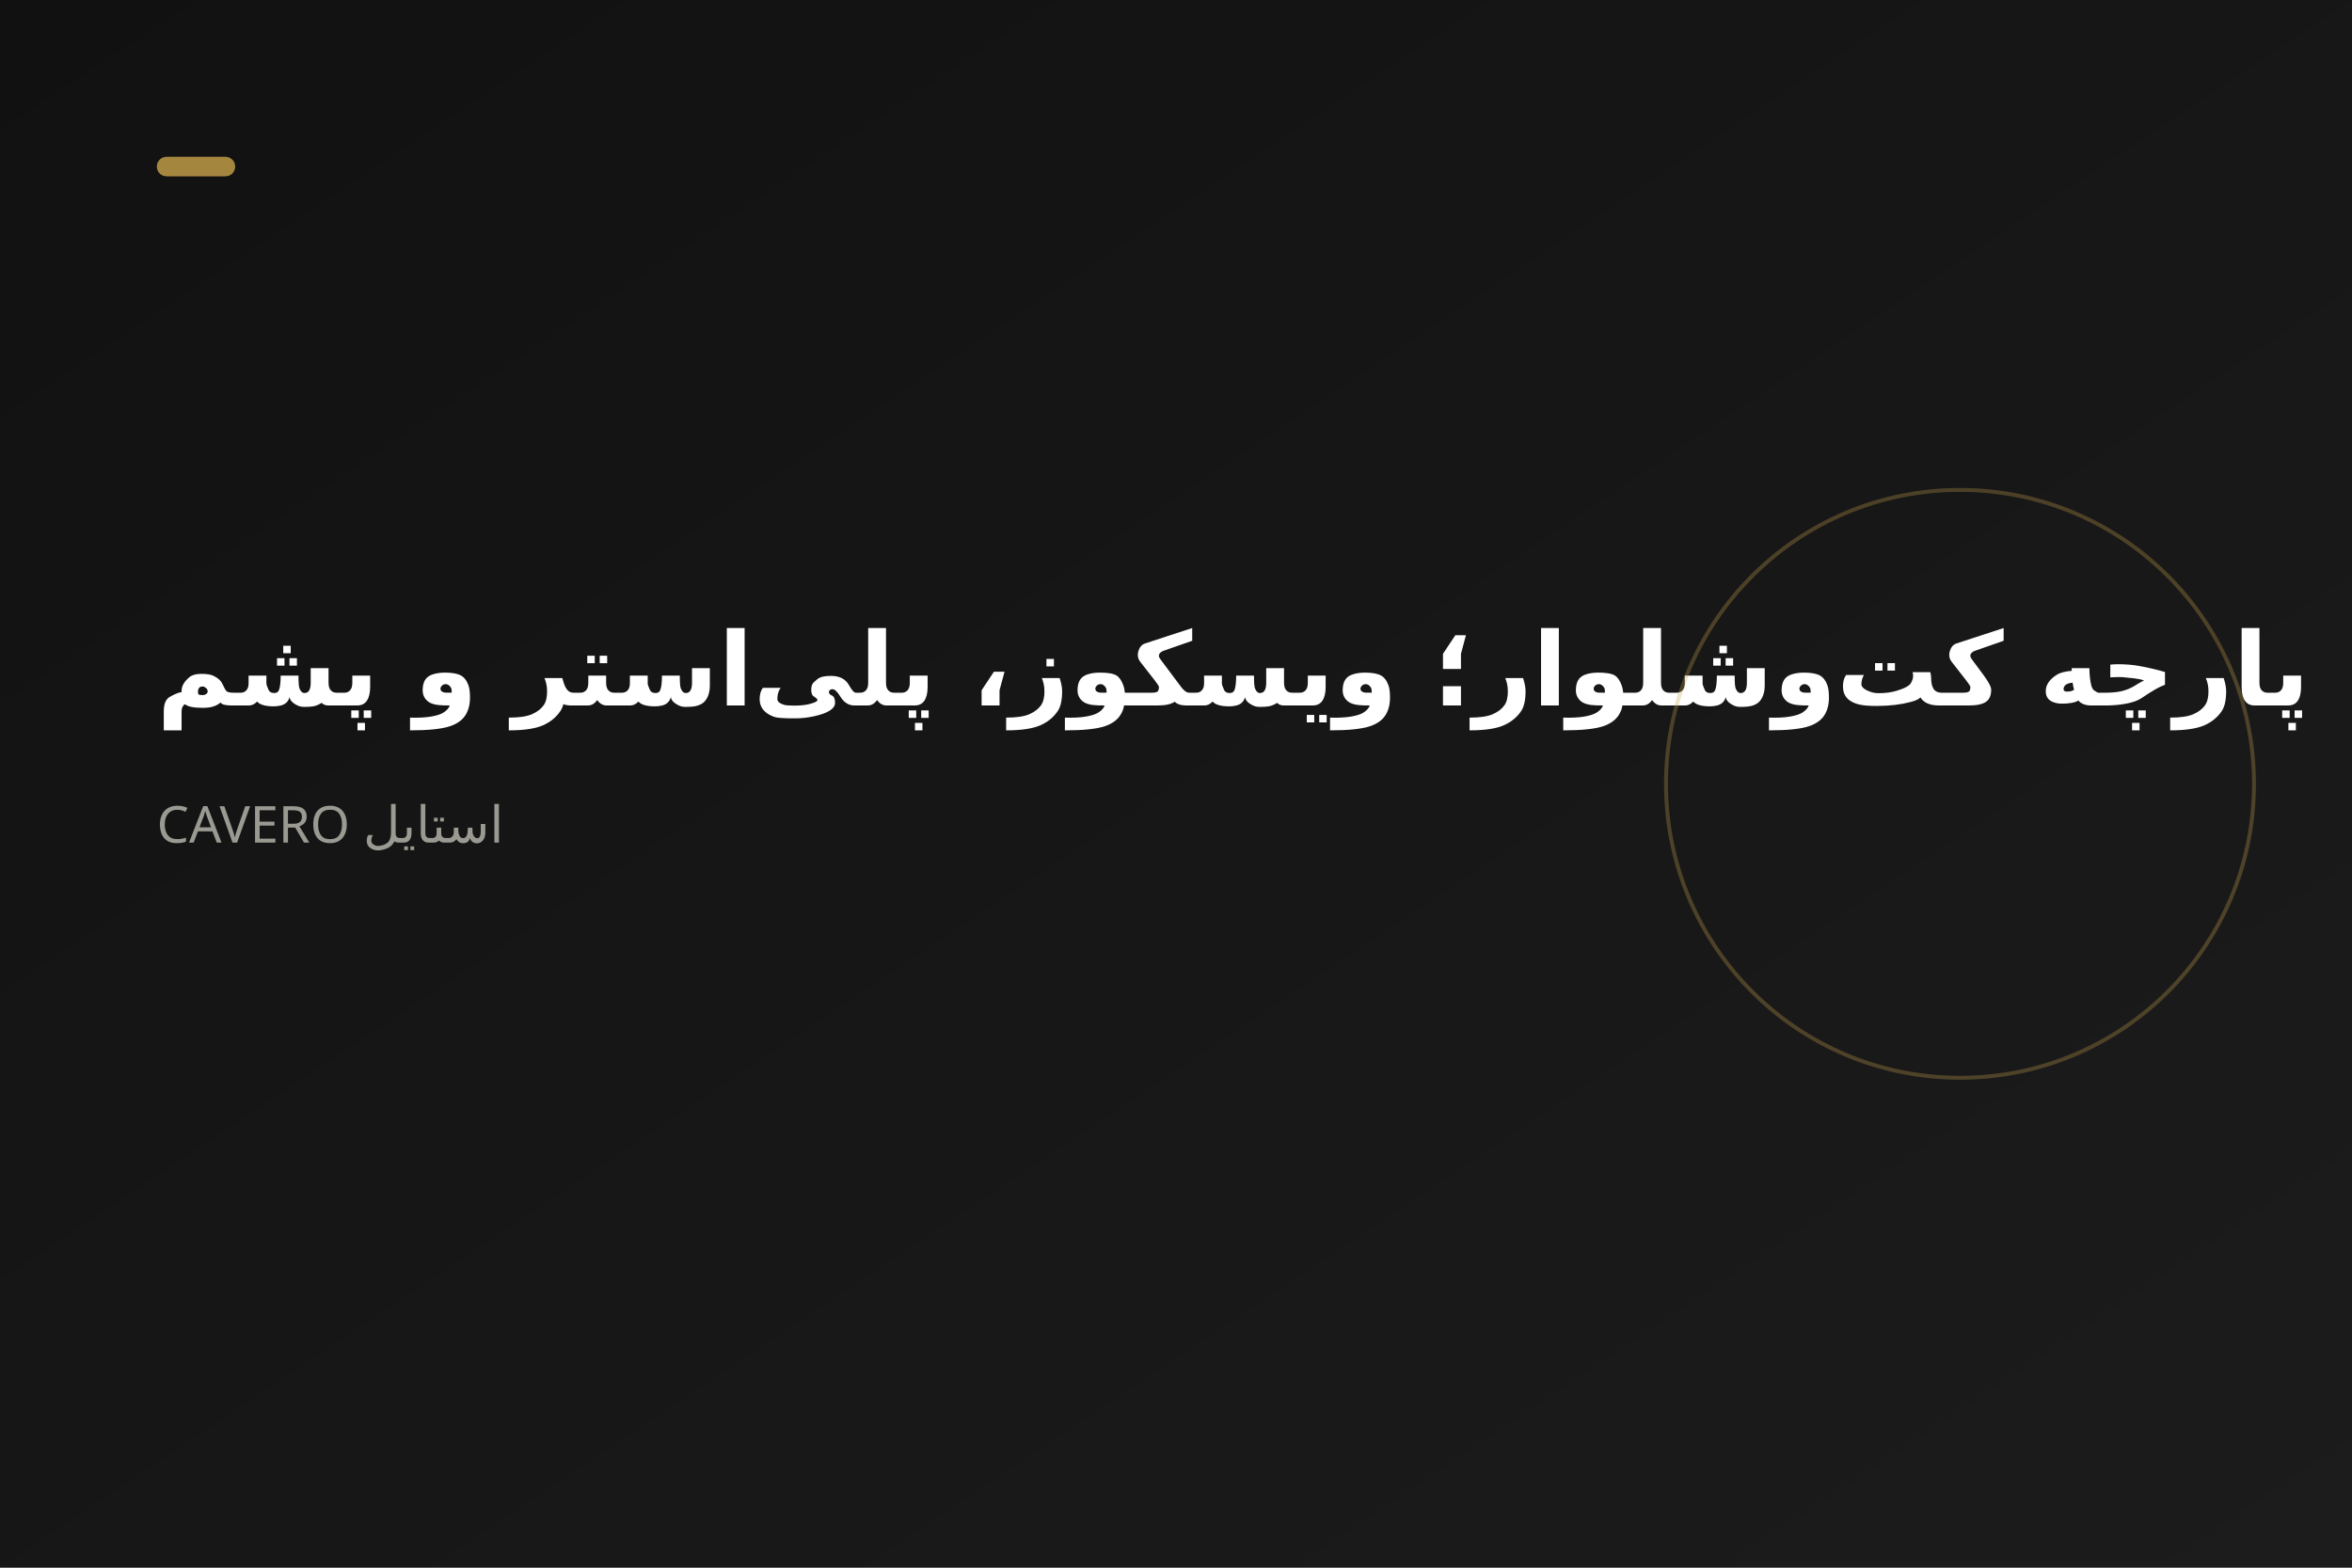
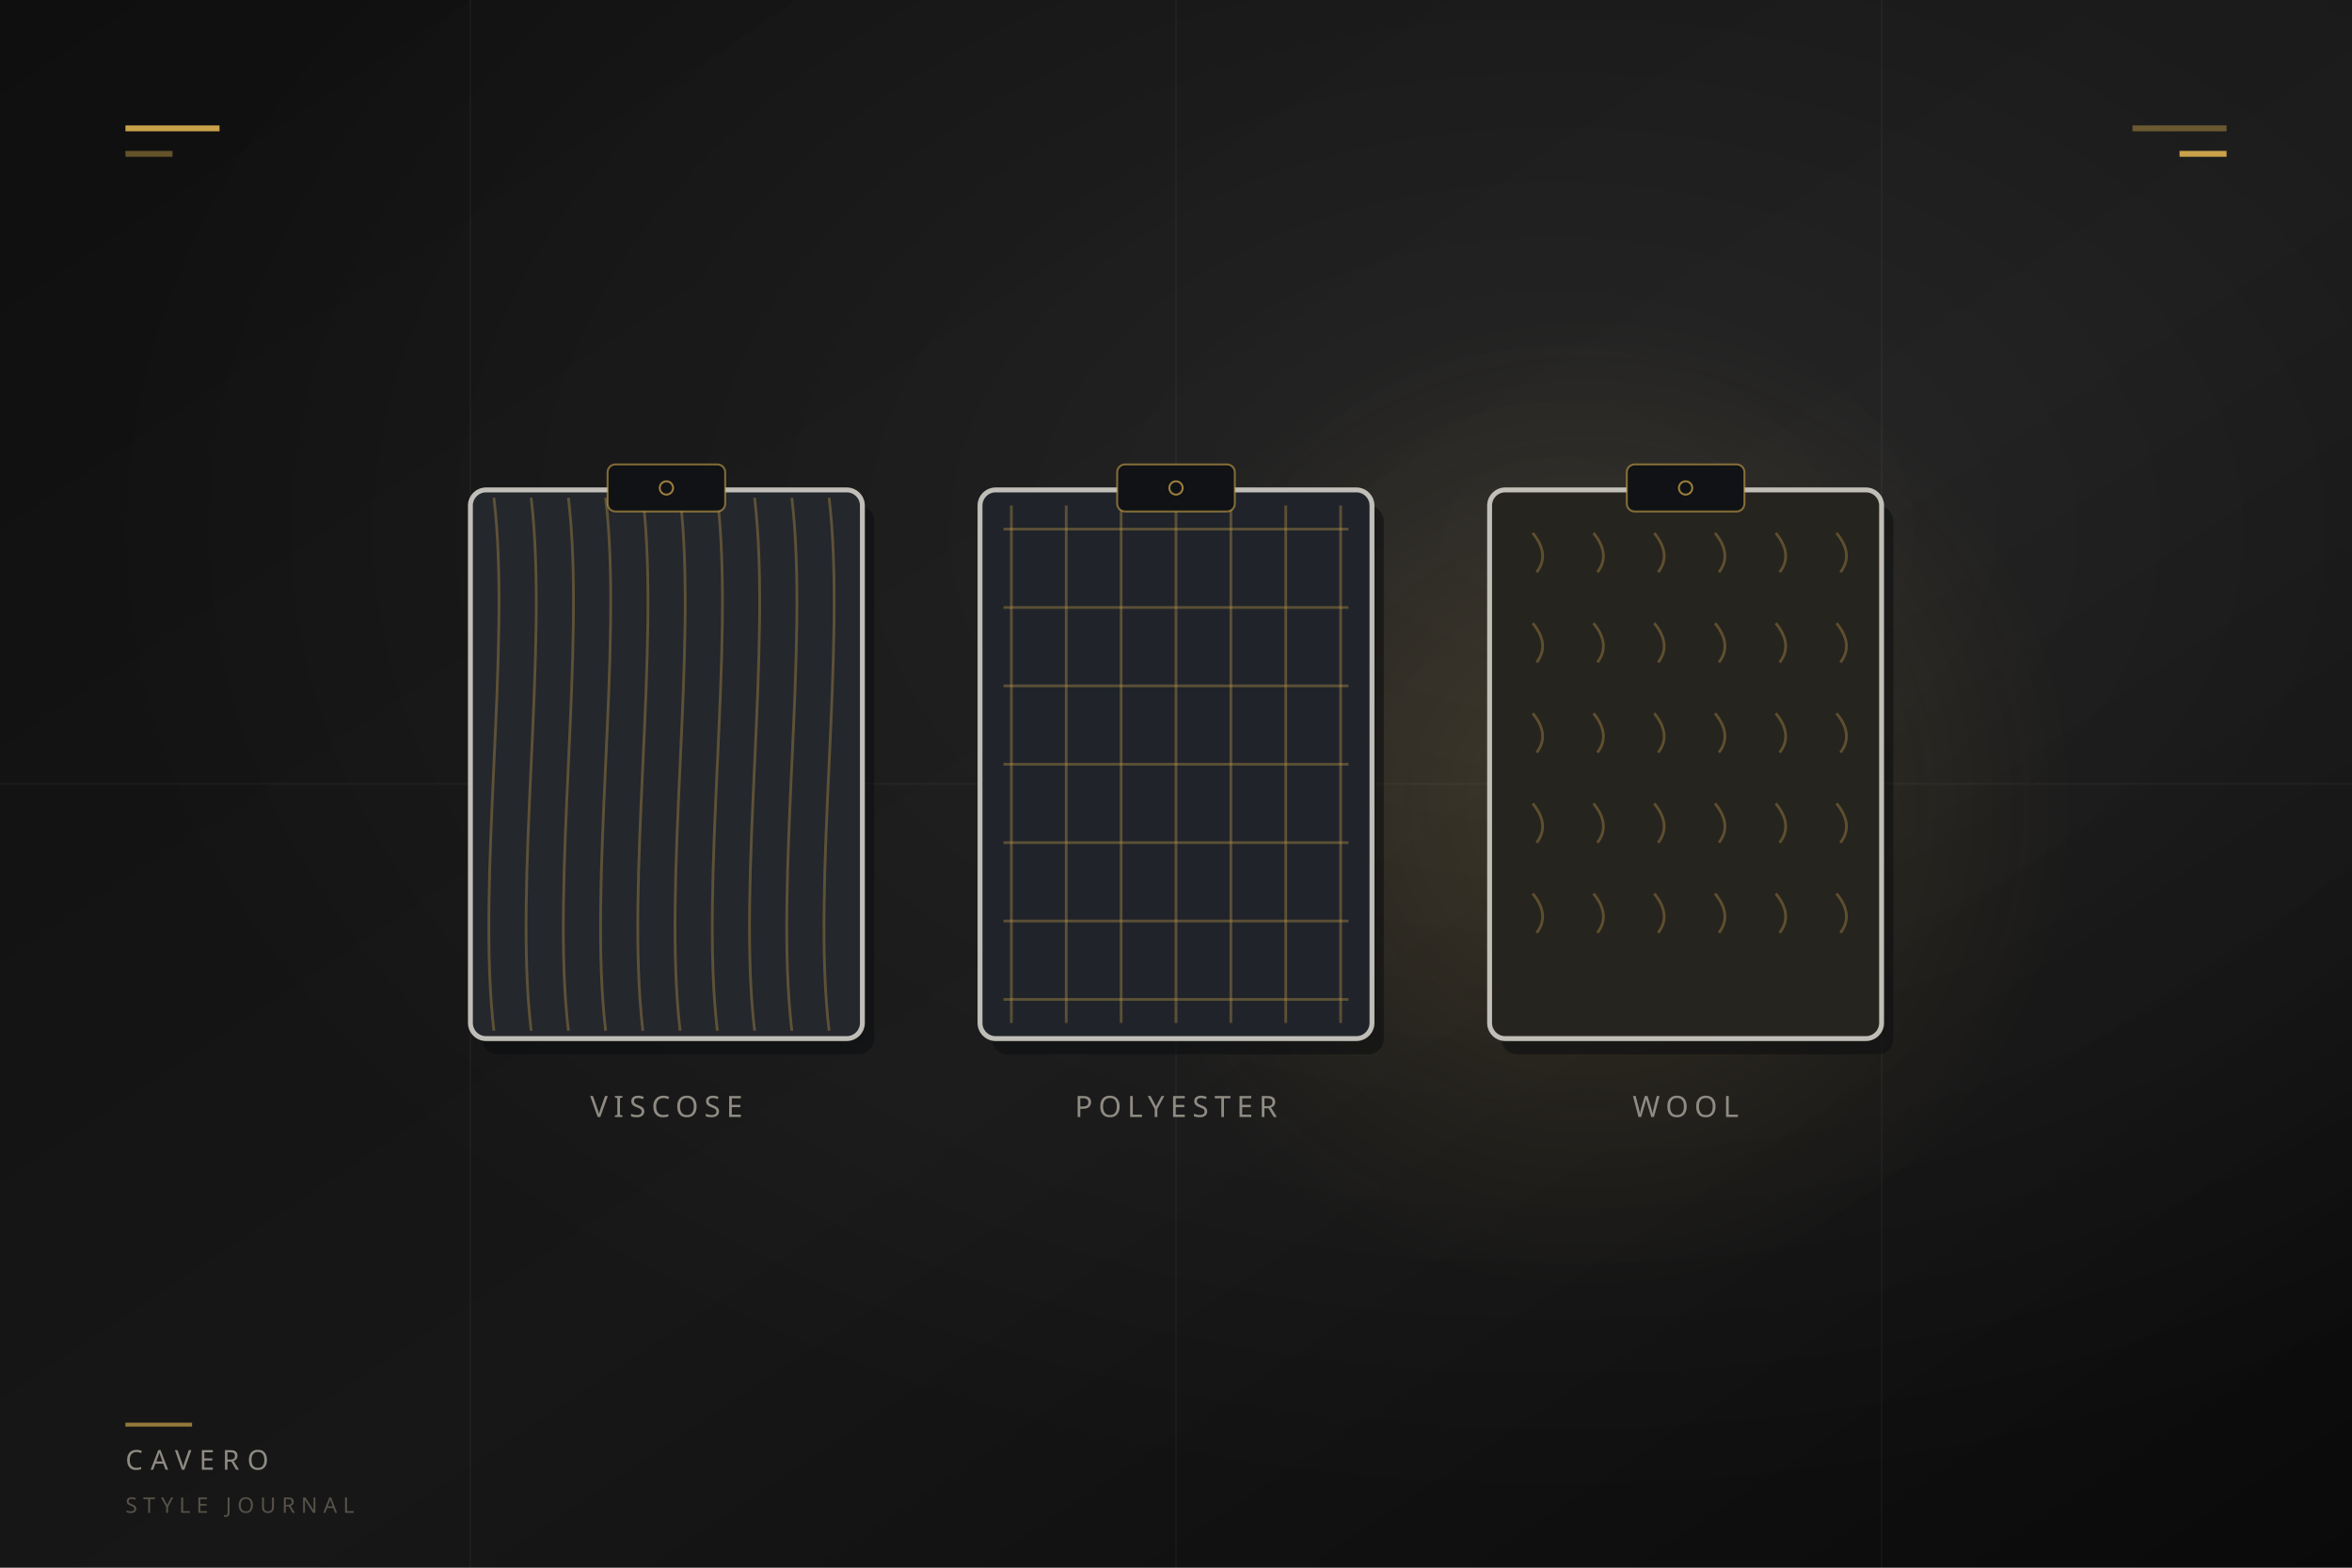
- <svg xmlns="http://www.w3.org/2000/svg" width="1200" height="800" viewBox="0 0 1200 800">
+ <svg xmlns="http://www.w3.org/2000/svg" width="1200" height="800" viewBox="0 0 1200 800" role="img">
  <defs>
-     <linearGradient id="bgA" x1="0" y1="0" x2="1" y2="1">
-       <stop offset="0" stop-color="#111111" />
-       <stop offset="1" stop-color="#1c1c1c" />
+     <linearGradient id="abg" x1="0" y1="0" x2="1" y2="1">
+       <stop offset="0" stop-color="#0f0f0f" />
+       <stop offset="0.55" stop-color="#171717" />
+       <stop offset="1" stop-color="#0a0a0a" />
    </linearGradient>
+     <radialGradient id="agl" cx="0.66" cy="0.34" r="0.62">
+       <stop offset="0" stop-color="#ffffff" stop-opacity="0.07" />
+       <stop offset="1" stop-color="#ffffff" stop-opacity="0" />
+     </radialGradient>
+     <radialGradient id="aac" cx="0.5" cy="0.5" r="0.5">
+       <stop offset="0" stop-color="#c9a24a" stop-opacity="0.16" />
+       <stop offset="1" stop-color="#c9a24a" stop-opacity="0" />
+     </radialGradient>
  </defs>
-   <rect width="1200" height="800" fill="url(#bgA)" />
-   <rect x="80" y="80" width="40" height="10" rx="5" fill="#c9a24a" opacity="0.8" />
-   <text x="80" y="360" fill="#fff" font-family="Vazirmatn, sans-serif" font-size="52" font-weight="bold">تفاوت انواع پارچه کت‌وشلوار؛ ویسکوز، پلی‌استر و پشم</text>
-   <text x="80" y="430" fill="#9a9a92" font-family="Vazirmatn, sans-serif" font-size="26">CAVERO استایل</text>
-   <circle cx="1000" cy="400" r="150" fill="none" stroke="#c9a24a" stroke-opacity="0.3" stroke-width="2" />
+   <rect width="1200" height="800" fill="url(#abg)" />
+   <rect width="1200" height="800" fill="url(#agl)" />
+   <g stroke="#ffffff" stroke-opacity="0.035" stroke-width="1">
+     <line x1="240" y1="0" x2="240" y2="800" />
+     <line x1="600" y1="0" x2="600" y2="800" />
+     <line x1="960" y1="0" x2="960" y2="800" />
+     <line x1="0" y1="400" x2="1200" y2="400" />
+   </g>
+   <circle cx="810" cy="410" r="250" fill="url(#aac)" />
+   <g transform="translate(64,64)">
+     <rect width="48" height="3" fill="#c9a24a" />
+     <rect y="13" width="24" height="3" fill="#c9a24a" opacity="0.45" />
+   </g>
+   <g transform="translate(1088,64)">
+     <rect width="48" height="3" fill="#c9a24a" opacity="0.45" />
+     <rect x="24" y="13" width="24" height="3" fill="#c9a24a" />
+   </g>
+   <g transform="translate(64,726)" font-family="Vazirmatn, sans-serif">
+     <rect width="34" height="2" fill="#c9a24a" opacity="0.7" />
+     <text y="24" fill="#8f8b83" font-size="14" letter-spacing="4">CAVERO</text>
+     <text y="46" fill="#565248" font-size="11" letter-spacing="3">STYLE JOURNAL</text>
+   </g>
+   <g transform="translate(600,390)">
+     <g transform="translate(-260,0)">
+       <rect x="-100" y="-140" width="200" height="280" rx="8" fill="#0b0c0e" opacity="0.55" transform="translate(6,8)" />
+       <rect x="-100" y="-140" width="200" height="280" rx="8" fill="#24272c" stroke="#dcd9d1" stroke-opacity="0.85" stroke-width="2.5" />
+       <g fill="none" stroke="#c9a24a" stroke-width="1.4" stroke-opacity="0.35">
+         <path d="M-88 -136 C -79 -60 -97 60 -88 136" />
+         <path d="M-69 -136 C -60 -60 -78 60 -69 136" />
+         <path d="M-50 -136 C -41 -60 -59 60 -50 136" />
+         <path d="M-31 -136 C -22 -60 -40 60 -31 136" />
+         <path d="M-12 -136 C -3 -60 -21 60 -12 136" />
+         <path d="M7 -136 C 16 -60 -2 60 7 136" />
+         <path d="M26 -136 C 35 -60 17 60 26 136" />
+         <path d="M45 -136 C 54 -60 36 60 45 136" />
+         <path d="M64 -136 C 73 -60 55 60 64 136" />
+         <path d="M83 -136 C 92 -60 74 60 83 136" />
+       </g>
+       <g transform="translate(0,-140)">
+         <rect x="-30" y="-13" width="60" height="24" rx="4" fill="#101215" stroke="#c9a24a" stroke-opacity="0.6" />
+         <circle cx="0" cy="-1" r="3.4" fill="none" stroke="#c9a24a" stroke-opacity="0.75" />
+       </g>
+       <text y="180" text-anchor="middle" fill="#8f8b83" font-family="Vazirmatn, sans-serif" font-size="15" letter-spacing="3">VISCOSE</text>
+     </g>
+     <g transform="translate(0,0)">
+       <rect x="-100" y="-140" width="200" height="280" rx="8" fill="#0b0c0e" opacity="0.55" transform="translate(6,8)" />
+       <rect x="-100" y="-140" width="200" height="280" rx="8" fill="#20242a" stroke="#dcd9d1" stroke-opacity="0.85" stroke-width="2.5" />
+       <g fill="none" stroke="#c9a24a" stroke-width="1.4" stroke-opacity="0.35">
+         <line x1="-88" y1="-120" x2="88" y2="-120" />
+         <line x1="-88" y1="-80" x2="88" y2="-80" />
+         <line x1="-88" y1="-40" x2="88" y2="-40" />
+         <line x1="-88" y1="0" x2="88" y2="0" />
+         <line x1="-88" y1="40" x2="88" y2="40" />
+         <line x1="-88" y1="80" x2="88" y2="80" />
+         <line x1="-88" y1="120" x2="88" y2="120" />
+         <line x1="-84" y1="-132" x2="-84" y2="132" />
+         <line x1="-56" y1="-132" x2="-56" y2="132" />
+         <line x1="-28" y1="-132" x2="-28" y2="132" />
+         <line x1="0" y1="-132" x2="0" y2="132" />
+         <line x1="28" y1="-132" x2="28" y2="132" />
+         <line x1="56" y1="-132" x2="56" y2="132" />
+         <line x1="84" y1="-132" x2="84" y2="132" />
+       </g>
+       <g transform="translate(0,-140)">
+         <rect x="-30" y="-13" width="60" height="24" rx="4" fill="#101215" stroke="#c9a24a" stroke-opacity="0.6" />
+         <circle cx="0" cy="-1" r="3.4" fill="none" stroke="#c9a24a" stroke-opacity="0.75" />
+       </g>
+       <text y="180" text-anchor="middle" fill="#8f8b83" font-family="Vazirmatn, sans-serif" font-size="15" letter-spacing="3">POLYESTER</text>
+     </g>
+     <g transform="translate(260,0)">
+       <rect x="-100" y="-140" width="200" height="280" rx="8" fill="#0b0c0e" opacity="0.55" transform="translate(6,8)" />
+       <rect x="-100" y="-140" width="200" height="280" rx="8" fill="#26241f" stroke="#dcd9d1" stroke-opacity="0.85" stroke-width="2.5" />
+       <g fill="none" stroke="#c9a24a" stroke-width="1.4" stroke-opacity="0.35">
+         <path d="M-78 -118 q 9 11 2 20" />
+         <path d="M-47 -118 q 9 11 2 20" />
+         <path d="M-16 -118 q 9 11 2 20" />
+         <path d="M15 -118 q 9 11 2 20" />
+         <path d="M46 -118 q 9 11 2 20" />
+         <path d="M77 -118 q 9 11 2 20" />
+         <path d="M-78 -72 q 9 11 2 20" />
+         <path d="M-47 -72 q 9 11 2 20" />
+         <path d="M-16 -72 q 9 11 2 20" />
+         <path d="M15 -72 q 9 11 2 20" />
+         <path d="M46 -72 q 9 11 2 20" />
+         <path d="M77 -72 q 9 11 2 20" />
+         <path d="M-78 -26 q 9 11 2 20" />
+         <path d="M-47 -26 q 9 11 2 20" />
+         <path d="M-16 -26 q 9 11 2 20" />
+         <path d="M15 -26 q 9 11 2 20" />
+         <path d="M46 -26 q 9 11 2 20" />
+         <path d="M77 -26 q 9 11 2 20" />
+         <path d="M-78 20 q 9 11 2 20" />
+         <path d="M-47 20 q 9 11 2 20" />
+         <path d="M-16 20 q 9 11 2 20" />
+         <path d="M15 20 q 9 11 2 20" />
+         <path d="M46 20 q 9 11 2 20" />
+         <path d="M77 20 q 9 11 2 20" />
+         <path d="M-78 66 q 9 11 2 20" />
+         <path d="M-47 66 q 9 11 2 20" />
+         <path d="M-16 66 q 9 11 2 20" />
+         <path d="M15 66 q 9 11 2 20" />
+         <path d="M46 66 q 9 11 2 20" />
+         <path d="M77 66 q 9 11 2 20" />
+       </g>
+       <g transform="translate(0,-140)">
+         <rect x="-30" y="-13" width="60" height="24" rx="4" fill="#101215" stroke="#c9a24a" stroke-opacity="0.6" />
+         <circle cx="0" cy="-1" r="3.4" fill="none" stroke="#c9a24a" stroke-opacity="0.75" />
+       </g>
+       <text y="180" text-anchor="middle" fill="#8f8b83" font-family="Vazirmatn, sans-serif" font-size="15" letter-spacing="3">WOOL</text>
+     </g>
+   </g>
</svg>
